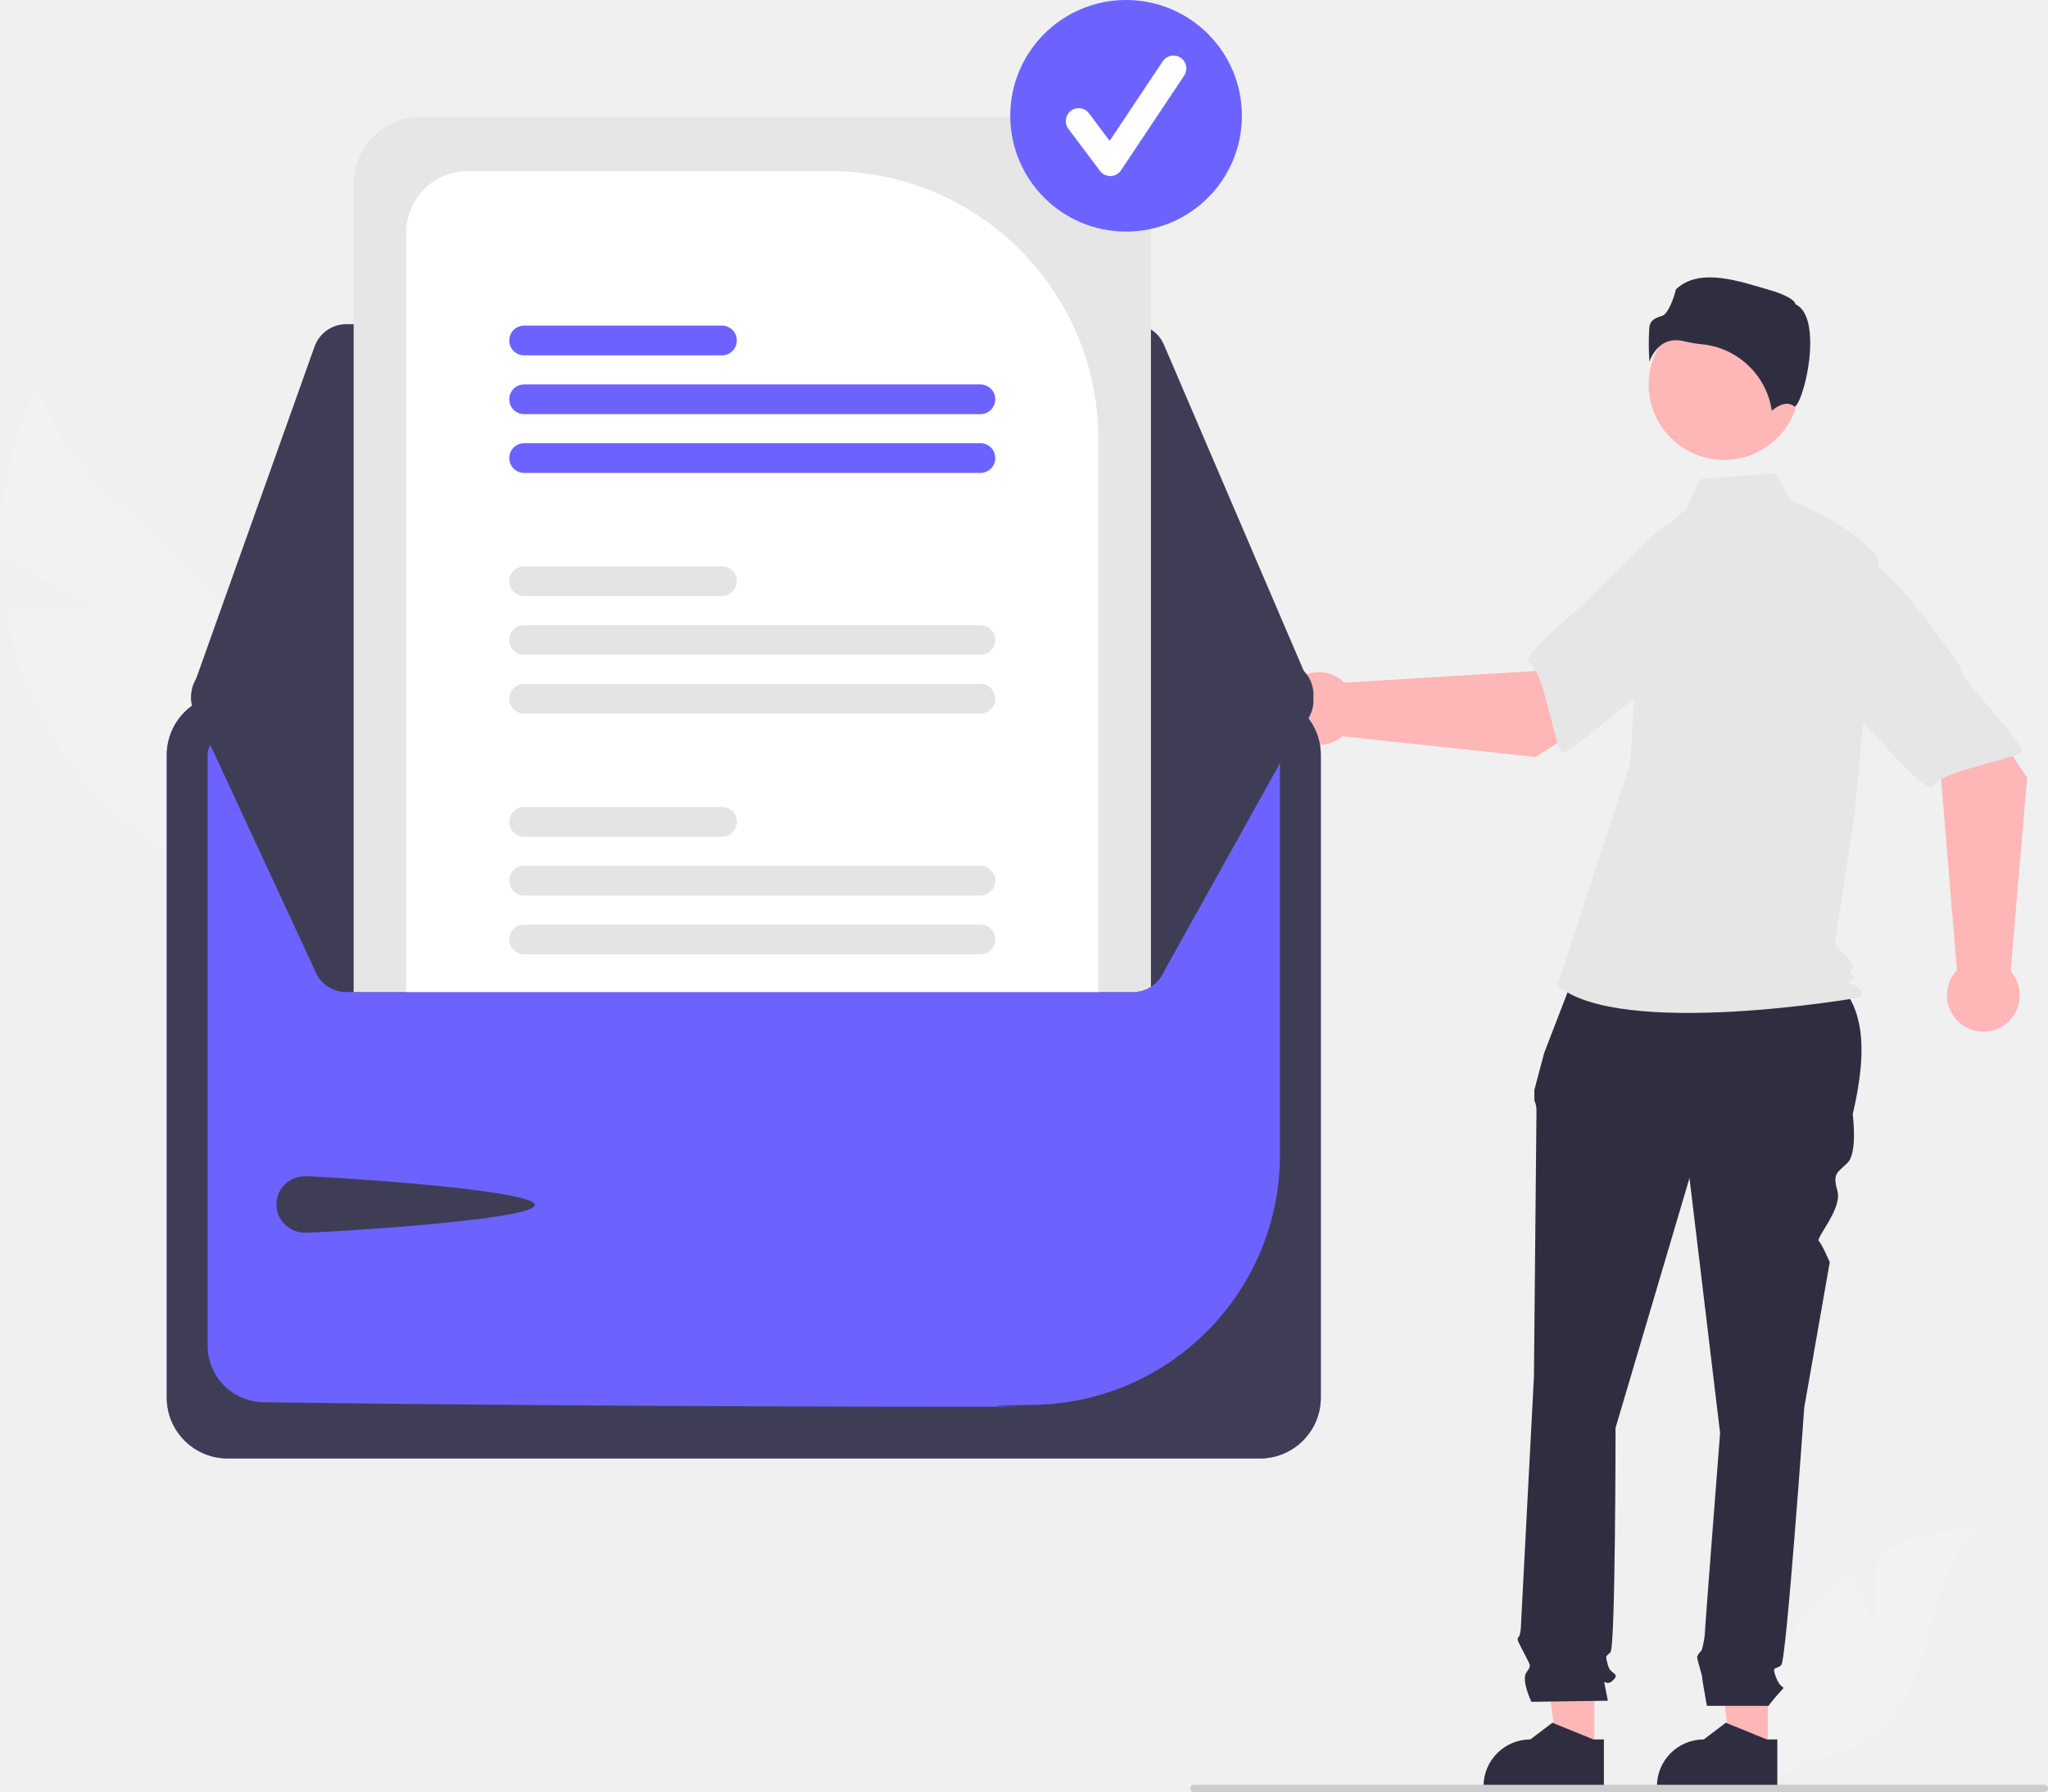
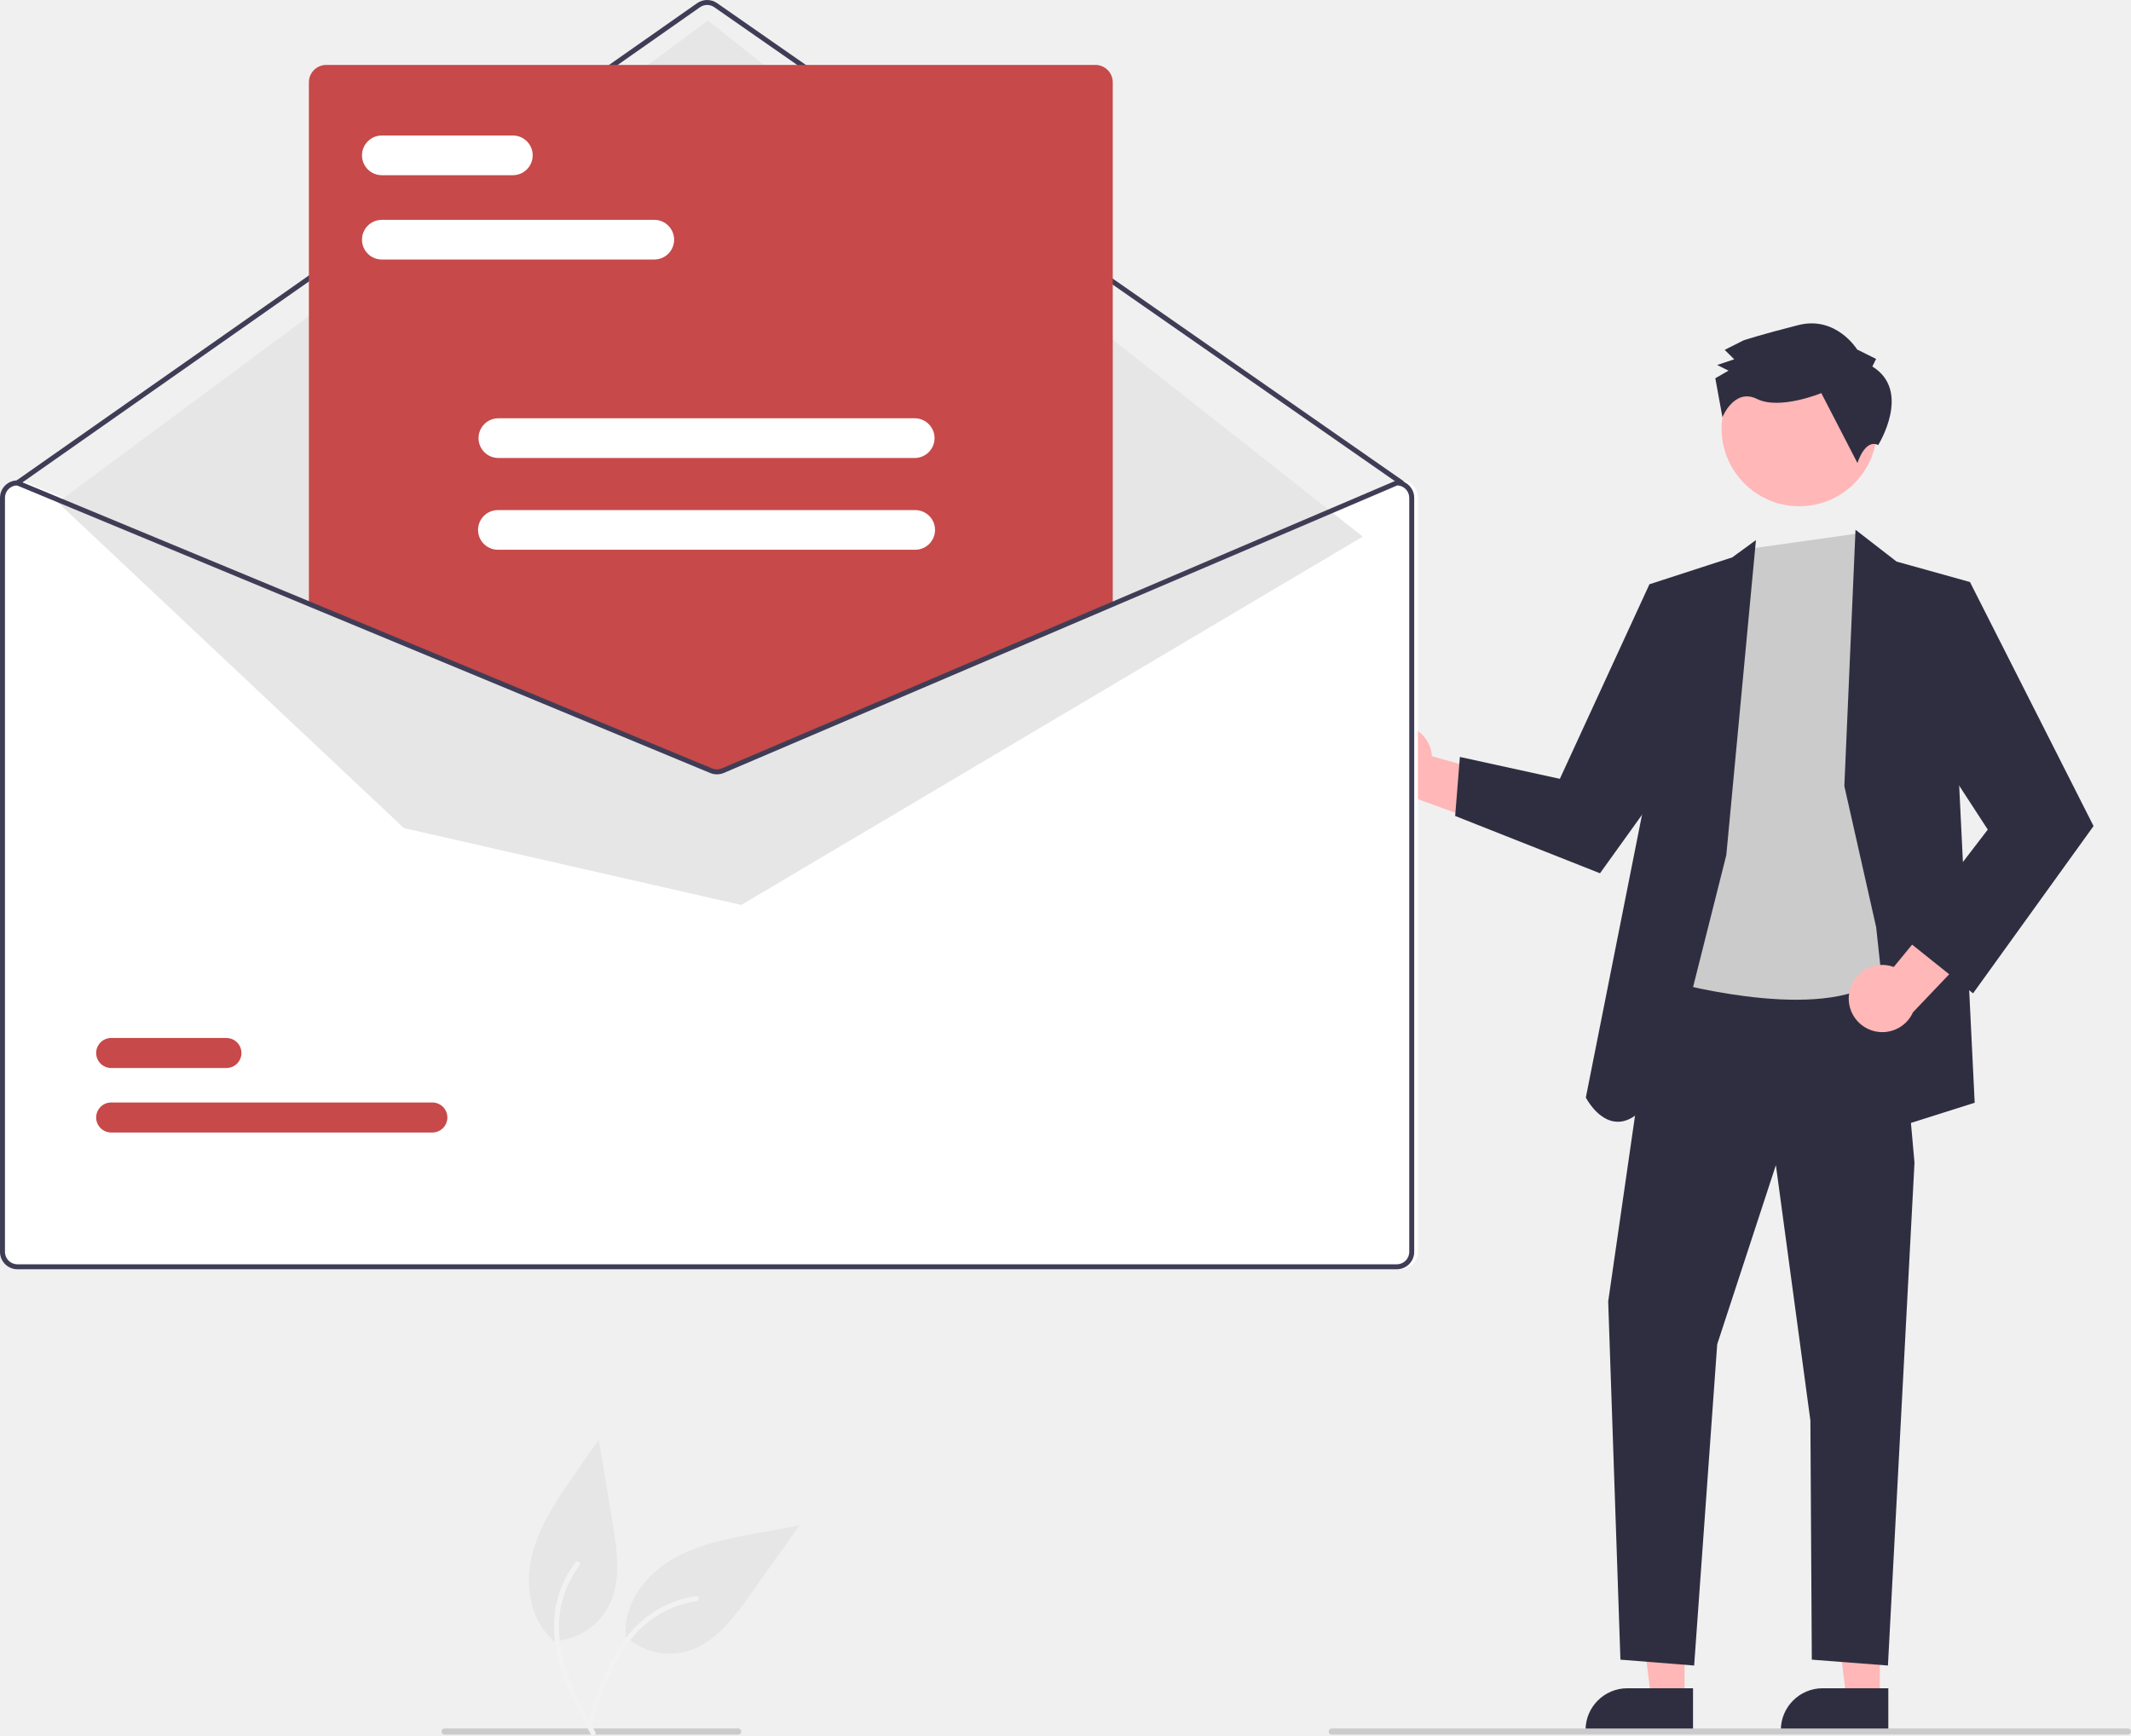
- <svg xmlns="http://www.w3.org/2000/svg" data-name="Layer 1" width="674.818" height="590.599" viewBox="0 0 674.818 590.599">
-   <path d="M295.152,355.959l-32.538-18.327a120.491,120.491,0,0,1,12.684-56.569c7.502,34.049,46.981,50.248,65.197,79.977a72.476,72.476,0,0,1,5.884,62.544l2.14,26.399a121.447,121.447,0,0,1-76.249-67.278,117.31,117.31,0,0,1-8.138-28.282C279.302,356.037,295.152,355.959,295.152,355.959Z" transform="translate(-262.5909 -154.7007)" fill="#f2f2f2" />
-   <path d="M880.078,689.371l.998-22.434a72.455,72.455,0,0,1,33.796-8.555c-16.231,13.27-14.203,38.851-25.208,56.697a43.582,43.582,0,0,1-31.959,20.14l-13.583,8.316A73.03,73.03,0,0,1,859.514,684.356a70.543,70.543,0,0,1,12.964-12.046C875.732,680.888,880.078,689.371,880.078,689.371Z" transform="translate(-262.5909 -154.7007)" fill="#f2f2f2" />
-   <polygon points="582.489 577.289 570.189 577.288 564.338 529.848 582.491 529.849 582.489 577.289" fill="#ffb6b6" />
-   <path d="M848.216,743.912l-39.658-.001v-.502a15.437,15.437,0,0,1,15.436-15.436h.001l7.244-5.496,13.516,5.497,3.462 0Z" transform="translate(-262.5909 -154.7007)" fill="#2f2e41" />
-   <polygon points="525.348 577.289 513.049 577.288 507.198 529.848 525.351 529.849 525.348 577.289" fill="#ffb6b6" />
-   <path d="M791.076,743.912l-39.658-.001v-.502a15.437,15.437,0,0,1,15.436-15.436h.001l7.244-5.496,13.516,5.497,3.462 0Z" transform="translate(-262.5909 -154.7007)" fill="#2f2e41" />
-   <path d="M782.615,472.631l80,2c15.194,8.252,15.424,26.114,10.446,47.32,0,0,1.681,12.604-1.681,15.966s-5.042,3.361-3.361,9.243-7.199,15.489-6.12,16.568,3.599,6.961,3.599,6.961l-8.403,47.897s-5.882,83.19-7.563,84.87-3.361,0-1.681,4.201,3.361,2.521,1.681,4.201a61.888,61.888,0,0,0-4.201,5.042h-20.316s-1.532-8.403-1.532-9.243-1.681-5.882-1.681-6.722,1.485-2.326,1.485-2.326a27.645,27.645,0,0,0,1.035-5.237c0-1.681,5.042-66.384,5.042-66.384l-10.084-84.03-24.369,82.349s0,72.266-1.681,73.946-1.681.84-.84,4.201,4.201,2.521,1.681,5.042-3.361-1.681-2.521,2.521l.84,4.202-25.209.361s-3.361-7.083-1.681-9.604,1.58-1.833-.471-5.958-2.891-4.966-2.05-5.806.84-5.31.84-5.31l4.201-80.401s.84-84.87.84-87.391a8.382,8.382,0,0,0-.698-3.78v-3.422l3.219-12.125Z" transform="translate(-262.5909 -154.7007)" fill="#2f2e41" />
-   <circle cx="568.082" cy="126.726" r="24.856" fill="#ffb6b6" />
-   <path d="M818.244,322.712c-5.355,3.184-8.558,9.033-10.397,14.985a142.008,142.008,0,0,0-6.102,33.929l-1.942,34.475-24.055,73.408c20.847,17.64,99.209,4.009,99.209,4.009s2.405-.802,0-3.207-4.747-.274-2.342-2.68.747.274-.055-2.131,0-.802.802-1.604-6.207-8.018-6.207-8.018L873.57,423.741l8.018-84.993c-9.622-12.027-28.973-19.117-28.973-19.117l-5-9-25,2Z" transform="translate(-262.5909 -154.7007)" fill="#e6e6e6" />
-   <path d="M814.835,266.839a11.746,11.746,0,0,1,2.85.374,40.565,40.565,0,0,0,5.579.936,25.852,25.852,0,0,1,23.148,21.928c1.444-1.259,4.731-3.576,7.425-1.423h0c.041.034.065.052.16.007,1.789-.849,4.965-11.295,5.061-20.493.051-4.882-.718-11.116-4.666-13.09l-.208-.104-.055-.226c-.264-1.098-3.211-2.973-8.333-4.432-9.309-2.651-23.184-7.816-30.998-.215-.591,2.562-2.515,8.046-4.458,8.668-2.152.688-4.01,1.282-4.303,3.921a80.91,80.91,0,0,0,.053,11.279,11.519,11.519,0,0,1,4.092-5.749A8.111,8.111,0,0,1,814.835,266.839Z" transform="translate(-262.5909 -154.7007)" fill="#2f2e41" />
-   <path d="M768.57,404.182l40.603-26.003-20.451-27.185-20.194,24.84-62.919,3.859a11.991,11.991,0,1,0-.671,17.671Z" transform="translate(-262.5909 -154.7007)" fill="#ffb6b6" />
-   <path d="M846.858,341.883c2.357,14.262-42.146,41.495-42.146,41.495-.001-3.347-26.562,21.923-27.761,19.147-3.407-7.89-5.803-26.579-10.564-29.57-2.723-1.711,16.399-17.781,16.399-17.781s10.01-10.084,23.145-22.803a30.644,30.644,0,0,1,28.382-8.296S844.502,327.622,846.858,341.883Z" transform="translate(-262.5909 -154.7007)" fill="#e6e6e6" />
-   <path d="M930.548,411.008l-26.857-40.043-26.746,21.022,25.262,19.663,5.19,62.823a11.991,11.991,0,1,0,17.681.297Z" transform="translate(-262.5909 -154.7007)" fill="#ffb6b6" />
-   <path d="M866.605,334.056c14.209-2.658,42.378,41.258,42.378,41.258-3.347.072,22.481,26.092,19.731,27.349-7.816,3.574-26.45,6.365-29.34,11.188-1.653,2.759-18.124-16.019-18.124-16.019s-10.294-9.794-23.288-22.657a30.644,30.644,0,0,1-8.895-28.2S852.397,336.714,866.605,334.056Z" transform="translate(-262.5909 -154.7007)" fill="#e6e6e6" />
-   <path d="M937.409,744.109a1.186,1.186,0,0,1-1.19,1.19h-280.29a1.19,1.19,0,1,1,0-2.38h280.29A1.187,1.187,0,0,1,937.409,744.109Z" transform="translate(-262.5909 -154.7007)" fill="#ccc" />
-   <path d="M677.753,383.493H337.583a20.068,20.068,0,0,0-20.046,20.046V615.327a20.069,20.069,0,0,0,20.046,20.046H677.752a20.069,20.069,0,0,0,20.046-20.046V403.539A20.068,20.068,0,0,0,677.753,383.493Z" transform="translate(-262.5909 -154.7007)" fill="#6c63ff" />
-   <path d="M677.753,383.493H337.583a20.068,20.068,0,0,0-20.046,20.046V615.327a20.069,20.069,0,0,0,20.046,20.046H677.752a20.069,20.069,0,0,0,20.046-20.046V403.539A20.068,20.068,0,0,0,677.753,383.493Zm6.578,152.13A82.406,82.406,0,0,1,603.313,617.707c-34.516.449,19.098.625-22.532.625-95.193,0-194.452-.91-231.487-1.499A18.675,18.675,0,0,1,331.004,598.233V403.554a6.601,6.601,0,0,1,6.577-6.593H677.739a6.6,6.6,0,0,1,6.592,6.576Z" transform="translate(-262.5909 -154.7007)" fill="#3f3d56" />
-   <path d="M635.878,261.538H376.704a11.139,11.139,0,0,0-10.471,7.384l-40.028,112.3a11.117,11.117,0,0,0,10.455,14.849l347.595.617h.015a11.116,11.116,0,0,0,10.217-15.495l-.606.259.606-.259-48.393-112.917A11.103,11.103,0,0,0,635.878,261.538Z" transform="translate(-262.5909 -154.7007)" fill="#3f3d56" />
-   <path d="M695.389,383.631a11.146,11.146,0,0,1-.9,4.38l-48.39,86.92a11.147,11.147,0,0,1-10.22,6.73h-259.17a11.147,11.147,0,0,1-10.48-7.38l-40.02-86.3a11.109,11.109,0,0,1,6.74-14.2,10.937,10.937,0,0,1,3.71-.65l42.46-.08,17.33-.03,228.04-.4,17.34-.03,42.43-.08h.01A11.122,11.122,0,0,1,695.389,383.631Z" transform="translate(-262.5909 -154.7007)" fill="#3f3d56" />
-   <path d="M363.084,542.358c5.139,0,75.714,4.313,75.714,9.453s-70.575,9.159-75.714,9.159a9.306,9.306,0,1,1,0-18.611Z" transform="translate(-262.5909 -154.7007)" fill="#3f3d56" />
-   <path d="M619.739,193.221h-218.53a22.116,22.116,0,0,0-22.09,22.09v266.35h256.76a10.977,10.977,0,0,0,5.95-1.73v-264.62A22.116,22.116,0,0,0,619.739,193.221Z" transform="translate(-262.5909 -154.7007)" fill="#e6e6e6" />
-   <path d="M536.329,211.131h-119.76a20.14,20.14,0,0,0-20.12,20.11v250.42h228.04v-182.37A88.262,88.262,0,0,0,536.329,211.131Z" transform="translate(-262.5909 -154.7007)" fill="#fff" />
-   <path d="M585.639,459.421h-150.34a4.9,4.9,0,1,0,0,9.8h150.34a4.9,4.9,0,1,0,0-9.8Z" transform="translate(-262.5909 -154.7007)" fill="#e4e4e4" />
-   <path d="M585.639,440.041h-150.34a4.905,4.905,0,0,0,0,9.81h150.34a4.905,4.905,0,1,0,0-9.81Z" transform="translate(-262.5909 -154.7007)" fill="#e4e4e4" />
-   <path d="M500.468,420.671h-65.17a4.9,4.9,0,1,0,0,9.8h65.17a4.9,4.9,0,1,0,0-9.8Z" transform="translate(-262.5909 -154.7007)" fill="#e4e4e4" />
-   <path d="M585.639,380.091h-150.34a4.905,4.905,0,0,0,0,9.81h150.34a4.905,4.905,0,1,0,0-9.81Z" transform="translate(-262.5909 -154.7007)" fill="#e4e4e4" />
-   <path d="M585.639,360.721h-150.34a4.9,4.9,0,1,0,0,9.8h150.34a4.9,4.9,0,1,0,0-9.8Z" transform="translate(-262.5909 -154.7007)" fill="#e4e4e4" />
-   <path d="M500.468,341.341h-65.17a4.905,4.905,0,0,0,0,9.81h65.17a4.905,4.905,0,1,0,0-9.81Z" transform="translate(-262.5909 -154.7007)" fill="#e4e4e4" />
-   <path d="M585.639,300.761h-150.34a4.905,4.905,0,0,0,0,9.81h150.34a4.905,4.905,0,1,0,0-9.81Z" transform="translate(-262.5909 -154.7007)" fill="#6c63ff" />
-   <path d="M585.639,281.391h-150.34a4.905,4.905,0,0,0,0,9.81h150.34a4.905,4.905,0,1,0,0-9.81Z" transform="translate(-262.5909 -154.7007)" fill="#6c63ff" />
-   <path d="M500.468,262.011h-65.17a4.905,4.905,0,0,0,0,9.81h65.17a4.905,4.905,0,1,0,0-9.81Z" transform="translate(-262.5909 -154.7007)" fill="#6c63ff" />
-   <circle cx="371.045" cy="38.163" r="38.163" fill="#6c63ff" />
-   <path d="M628.429,212.725a4.244,4.244,0,0,1-3.396-1.698l-10.411-13.882a4.245,4.245,0,1,1,6.792-5.094l6.811,9.081,17.494-26.241a4.245,4.245,0,1,1,7.064,4.71L631.962,210.835a4.247,4.247,0,0,1-3.414,1.889C628.508,212.725,628.469,212.725,628.429,212.725Z" transform="translate(-262.5909 -154.7007)" fill="#fff" />
+ <svg xmlns="http://www.w3.org/2000/svg" data-name="Layer 1" width="703.817" height="573.37" viewBox="0 0 703.817 573.37">
+   <path id="e77d6775-0d6e-4379-8bfc-a6b010ad5ee5-159" data-name="Path 461" d="M454.389,703.636a21.574,21.574,0,0,0,20.509,5.179c9.164-2.601,15.383-10.869,20.903-18.633l16.334-22.959-13.765,2.524c-9.899,1.815-20.044,3.72-28.665,8.914s-15.526,14.466-14.98,24.515" transform="translate(-248.0914 -163.3148)" fill="#e6e6e6" />
+   <path id="a925376f-81ed-452b-bc21-27b5ed1cb659-160" data-name="Path 462" d="M441.594,734.564c2.414-8.231,4.842-16.575,9.104-24.077,3.785-6.662,8.958-12.507,15.781-16.142a35.246,35.246,0,0,1,11.605-3.775c1.058-.149,1.231,1.498.177,1.647a33.507,33.507,0,0,0-18.638,9.166c-5.637,5.515-9.334,12.626-12.068,19.944-1.655,4.425-2.991,8.958-4.32,13.49a.854.854,0,0,1-.946.693.833.833,0,0,1-.693-.946Z" transform="translate(-248.0914 -163.3148)" fill="#f2f2f2" />
+   <path d="M707.405,403.053a11.039,11.039,0,0,1,13.605,10.07l37.764,10.616-15.409,13.346-33.499-12.127a11.099,11.099,0,0,1-2.461-21.905Z" transform="translate(-248.0914 -163.3148)" fill="#ffb7b7" />
+   <polygon points="556.357 561.294 545.349 561.293 540.112 518.835 556.359 518.836 556.357 561.294" fill="#ffb7b7" />
+   <path d="M807.255,735.279l-35.494-.001v-.449A13.816,13.816,0,0,1,785.577,721.014h.001l21.678.001Z" transform="translate(-248.0914 -163.3148)" fill="#2f2e41" />
+   <polygon points="620.859 561.294 609.851 561.293 604.614 518.835 620.86 518.836 620.859 561.294" fill="#ffb7b7" />
+   <path d="M871.757,735.279l-35.494-.001v-.449a13.816,13.816,0,0,1,13.815-13.815h.001l21.678.001Z" transform="translate(-248.0914 -163.3148)" fill="#2f2e41" />
+   <polygon points="547.363 317.603 531.148 429.917 535.188 548.251 559.537 550.19 567.151 444.067 586.533 384.893 597.928 469.245 598.396 548.251 623.539 550.19 632.308 384.09 625.858 311.854 547.363 317.603" fill="#2f2e41" />
+   <circle cx="594.261" cy="141.578" r="25.651" fill="#ffb7b7" />
+   <path d="M826.542,344.496,798.223,487.162s47.678,13.684,68.565,1.051,11.527-51.631,11.527-51.631l-3.825-66.358-7.069-16.781-5.998-13.852Z" transform="translate(-248.0914 -163.3148)" fill="#cbcbcb" />
+   <path d="M818.253,445.764l9.783-104.037-7.823,5.712L792.858,356.322l-1.872,73.246L771.851,525.888s13.677,26.688,30.627-17.464Z" transform="translate(-248.0914 -163.3148)" fill="#2f2e41" />
+   <polygon points="557.931 203.962 544.767 193.007 515.18 257.279 482.164 250.047 480.604 269.546 528.44 288.477 561.038 243.095 557.931 203.962" fill="#2f2e41" />
+   <polygon points="609.144 259.677 612.831 175.005 626.399 185.512 650.63 192.266 647.077 259.677 652.19 364.277 626.786 372.323 619.655 306.32 609.144 259.677" fill="#2f2e41" />
+   <path d="M858.866,491.152a11.039,11.039,0,0,1,14.688-8.412l24.896-30.315,6.029,19.473L879.913,497.7a11.099,11.099,0,0,1-21.047-6.548Z" transform="translate(-248.0914 -163.3148)" fill="#ffb7b7" />
+   <polygon points="634.407 201.665 650.63 192.266 691.451 272.878 651.652 328.143 628.952 309.993 656.516 274.048 631.394 235.44 634.407 201.665" fill="#2f2e41" />
+   <path d="M866.478,284.385l1.244-2.503-6.257-3.109s-6.903-11.232-19.394-8.075-18.111,5.045-18.111,5.045l-6.242,3.141,3.133,3.117-5.62,1.889,3.754,1.865-4.368,2.511,2.352,12.871s3.906-9.762,11.415-6.032,21.243-1.929,21.243-1.929l11.932,23.093s2.462-8.095,6.851-5.937C868.41,310.334,879.623,292.477,866.478,284.385Z" transform="translate(-248.0914 -163.3148)" fill="#2f2e41" />
+   <path d="M710.664,322.019h-.164l-94.071,40.169-128.709,54.96a4.151,4.151,0,0,1-3.18.016L351.75,362.073l-96.382-39.989-.147-.066h-.164a5.742,5.742,0,0,0-5.736,5.736V576.864a5.742,5.742,0,0,0,5.736,5.736H710.664a5.742,5.742,0,0,0,5.736-5.736V327.755A5.742,5.742,0,0,0,710.664,322.019Z" transform="translate(-248.0914 -163.3148)" fill="#fff" />
+   <path d="M711.073,323.658a.817.817,0,0,1-.468-.147L483.982,165.685a4.11,4.11,0,0,0-4.694.008L254.298,323.51a.82.82,0,0,1-.941-1.342L478.347,164.351a5.754,5.754,0,0,1,6.572-.011L711.542,322.166a.82.82,0,0,1-.469,1.492Z" transform="translate(-248.0914 -163.3148)" fill="#3f3d56" />
+   <polygon points="19.063 165.938 233.765 6.817 450.097 177.26 244.827 298.946 133.384 273.544 19.063 165.938" fill="#e6e6e6" />
+   <path d="M390.883,537.422H284.815a4.955,4.955,0,1,1-.015-9.911H390.883a4.955,4.955,0,1,1,.015,9.911Z" transform="translate(-248.0914 -163.3148)" fill="#c74949" />
+   <path d="M322.869,516.116H284.815a4.955,4.955,0,1,1-.015-9.911h38.07a4.955,4.955,0,0,1,.015,9.911h-.015Z" transform="translate(-248.0914 -163.3148)" fill="#c74949" />
+   <path d="M484.876,417.881a6.199,6.199,0,0,1-2.351-.461L350.111,362.478V190.499a5.743,5.743,0,0,1,5.736-5.736H609.873a5.743,5.743,0,0,1,5.736,5.736V362.598l-.249.106-128.062,54.689A6.241,6.241,0,0,1,484.876,417.881Z" transform="translate(-248.0914 -163.3148)" fill="#c74949" />
+   <path d="M709.435,322.019h-.164l-94.071,40.169-128.709,54.96a4.151,4.151,0,0,1-3.18.016l-132.79-55.091-96.382-39.989-.147-.066h-.164a5.742,5.742,0,0,0-5.736,5.736V576.864a5.742,5.742,0,0,0,5.736,5.736H709.435a5.742,5.742,0,0,0,5.736-5.736V327.755A5.742,5.742,0,0,0,709.435,322.019Zm4.097,254.845a4.099,4.099,0,0,1-4.097,4.097H253.827a4.099,4.099,0,0,1-4.097-4.097V327.755a4.106,4.106,0,0,1,3.942-4.097l96.849,40.185,132.159,54.837a5.835,5.835,0,0,0,4.458-.025l128.061-54.689L709.599,323.658a4.11,4.11,0,0,1,3.933,4.097Z" transform="translate(-248.0914 -163.3148)" fill="#3f3d56" />
+   <path d="M464.262,249.049H374.123a6.556,6.556,0,0,1,0-13.111h90.138a6.556,6.556,0,0,1,0,13.111Z" transform="translate(-248.0914 -163.3148)" fill="#fff" />
+   <path d="M417.554,221.188H374.123a6.556,6.556,0,0,1,0-13.111h43.43a6.556,6.556,0,0,1,0,13.111Z" transform="translate(-248.0914 -163.3148)" fill="#fff" />
+   <path d="M550.277,314.604H412.611a6.556,6.556,0,0,1,0-13.111H550.277a6.556,6.556,0,0,1,0,13.111Z" transform="translate(-248.0914 -163.3148)" fill="#fff" />
+   <path d="M550.277,344.924H412.611a6.556,6.556,0,1,1,0-13.111H550.277a6.556,6.556,0,1,1,0,13.111Z" transform="translate(-248.0914 -163.3148)" fill="#fff" />
+   <path d="M950.909,736.315h-263a1,1,0,0,1,0-2h263a1,1,0,0,1,0,2Z" transform="translate(-248.0914 -163.3148)" fill="#cbcbcb" />
+   <path d="M491.909,736.315h-97a1,1,0,1,1,0-2h97a1,1,0,0,1,0,2Z" transform="translate(-248.0914 -163.3148)" fill="#cbcbcb" />
+   <path id="e8398aff-523f-434a-af20-c024070a1d12-161" data-name="Path 461" d="M430.575,705.397a21.574,21.574,0,0,0,18.194-10.791c4.663-8.307,3.243-18.555,1.682-27.952l-4.609-27.797-7.98,11.497c-5.739,8.267-11.588,16.772-14.038,26.534s-.807,21.205,6.666,27.946" transform="translate(-248.0914 -163.3148)" fill="#e6e6e6" />
+   <path id="e2bc4c04-3c78-4f76-9d7c-3717db50fbca-162" data-name="Path 462" d="M443.313,736.348c-4.093-7.539-8.255-15.167-10.523-23.491-2.014-7.393-2.469-15.185-.193-22.574a35.246,35.246,0,0,1,5.566-10.86c.645-.852,1.929.194,1.288,1.043a33.507,33.507,0,0,0-6.752,19.642c-.108,7.885,2.285,15.534,5.507,22.651,1.947,4.305,4.196,8.46,6.45,12.611a.854.854,0,0,1-.182,1.158.833.833,0,0,1-1.158-.182Z" transform="translate(-248.0914 -163.3148)" fill="#f2f2f2" />
</svg>
